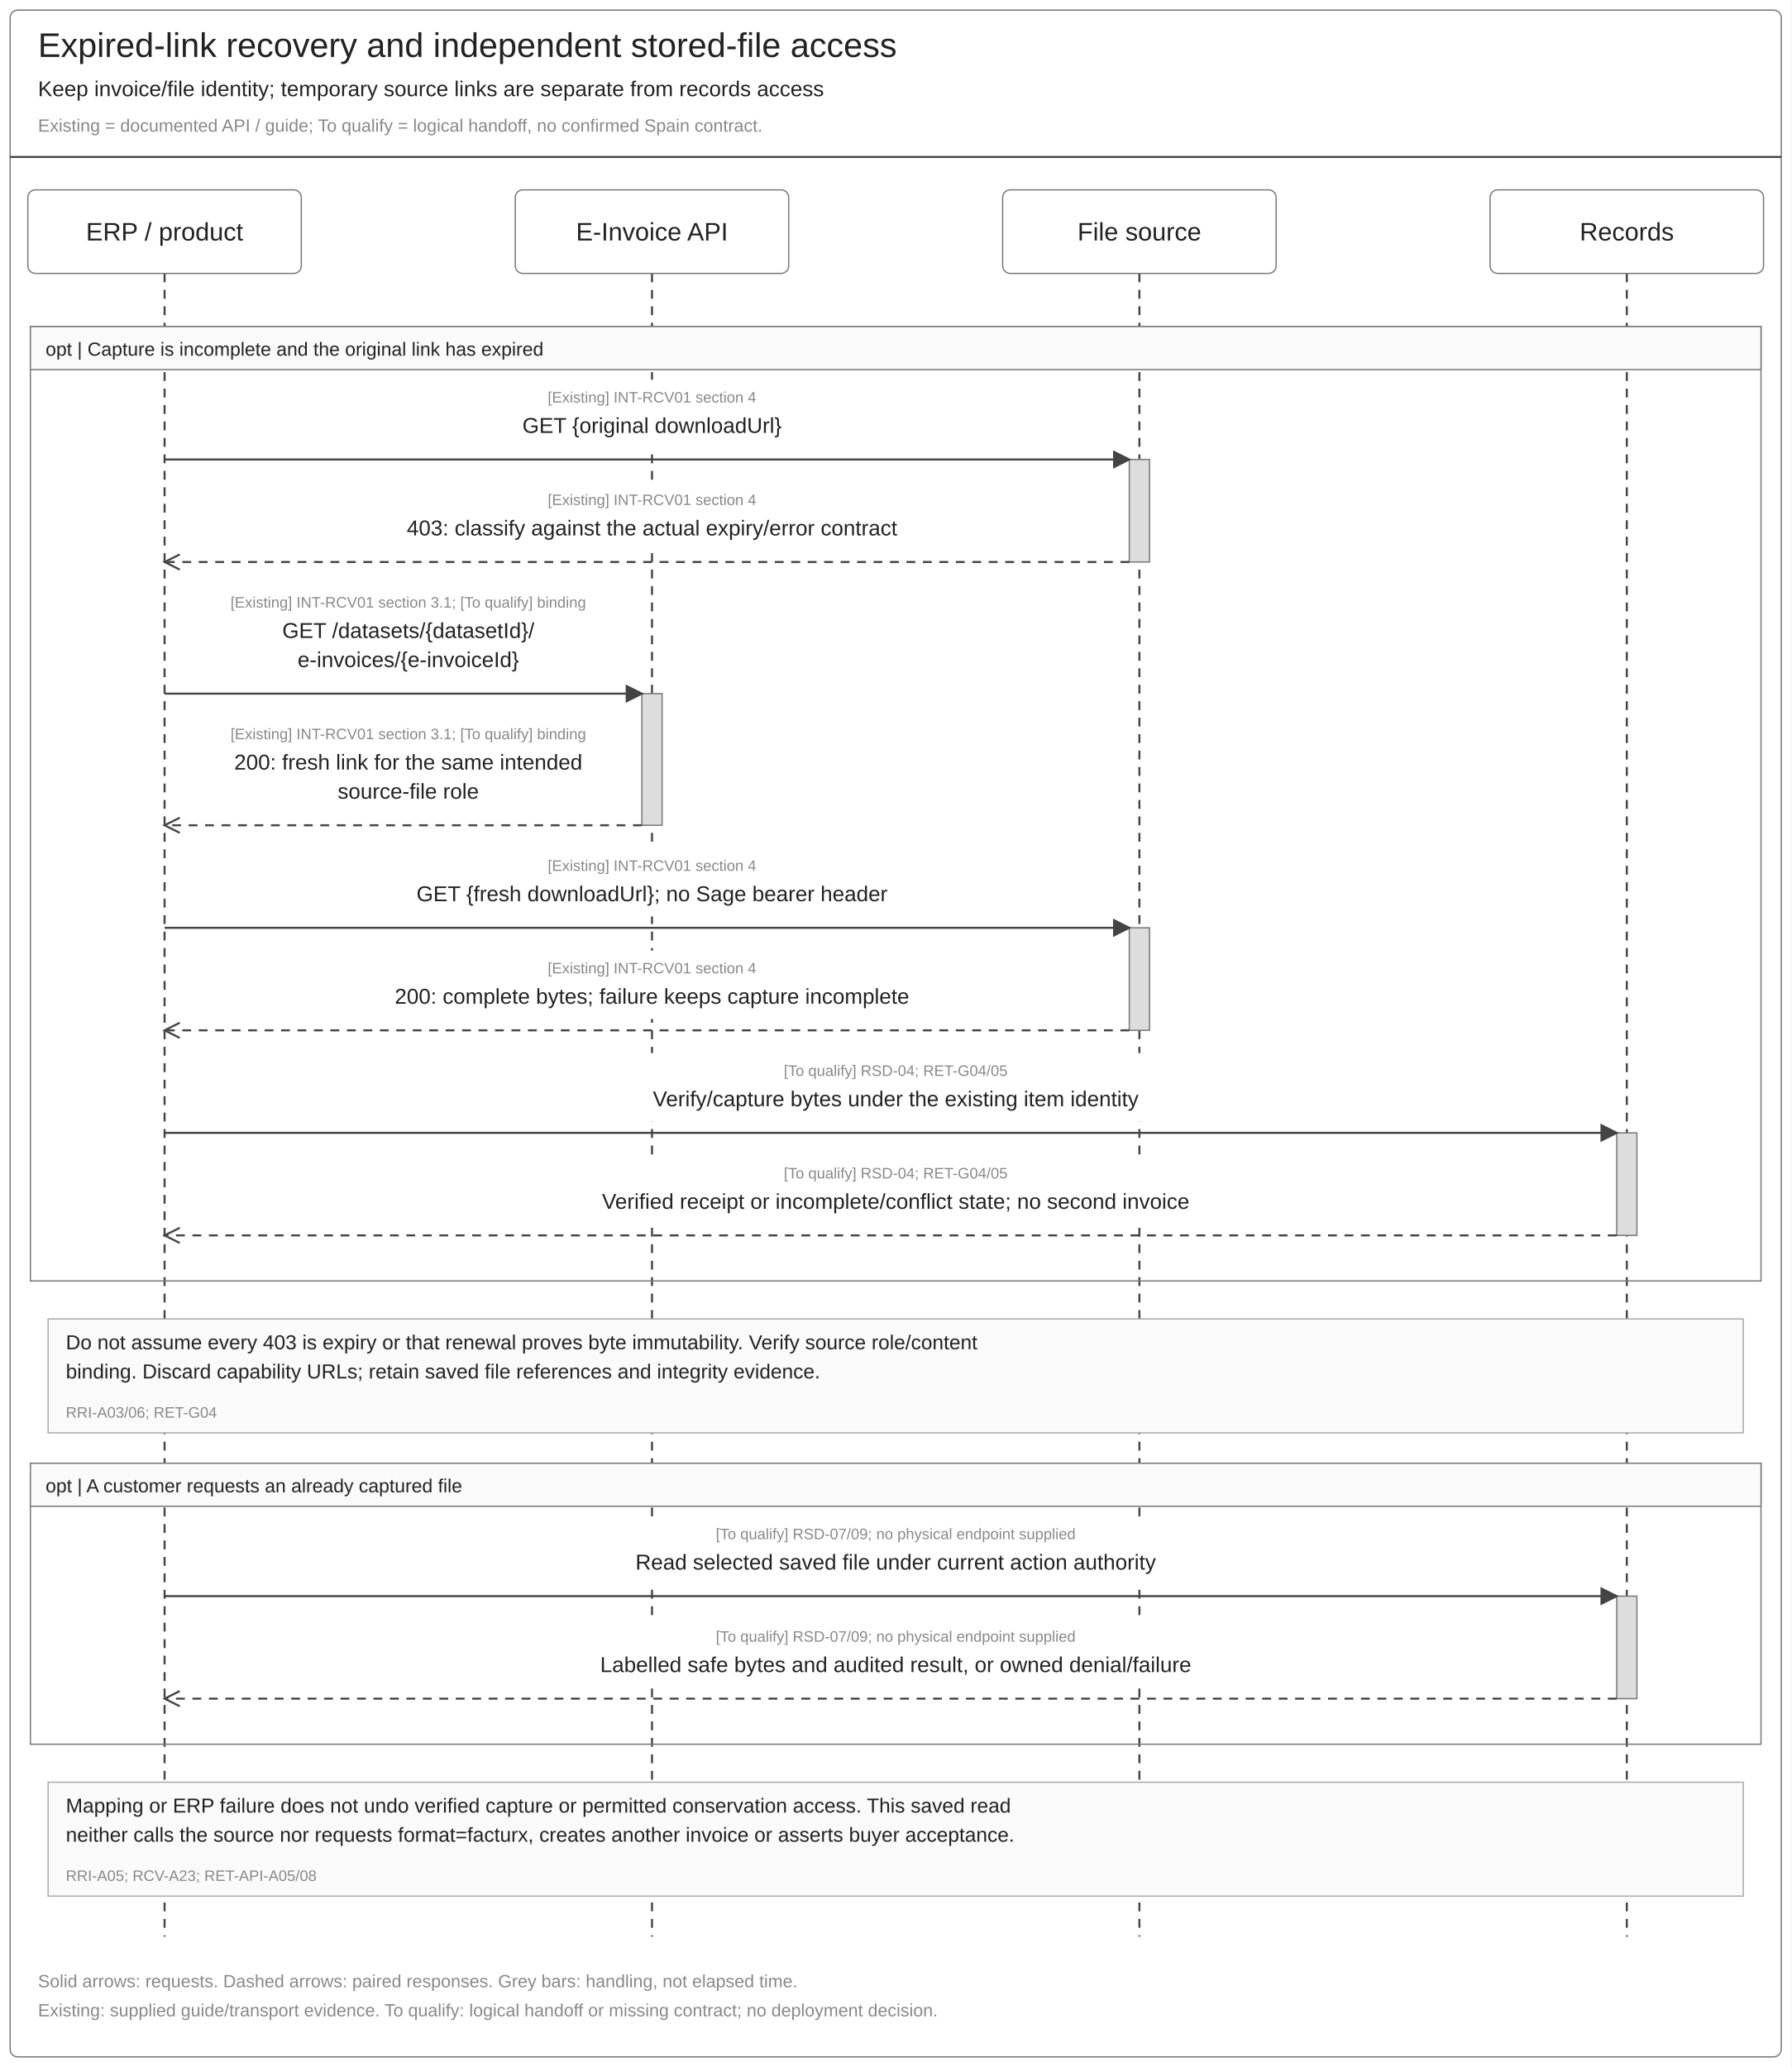
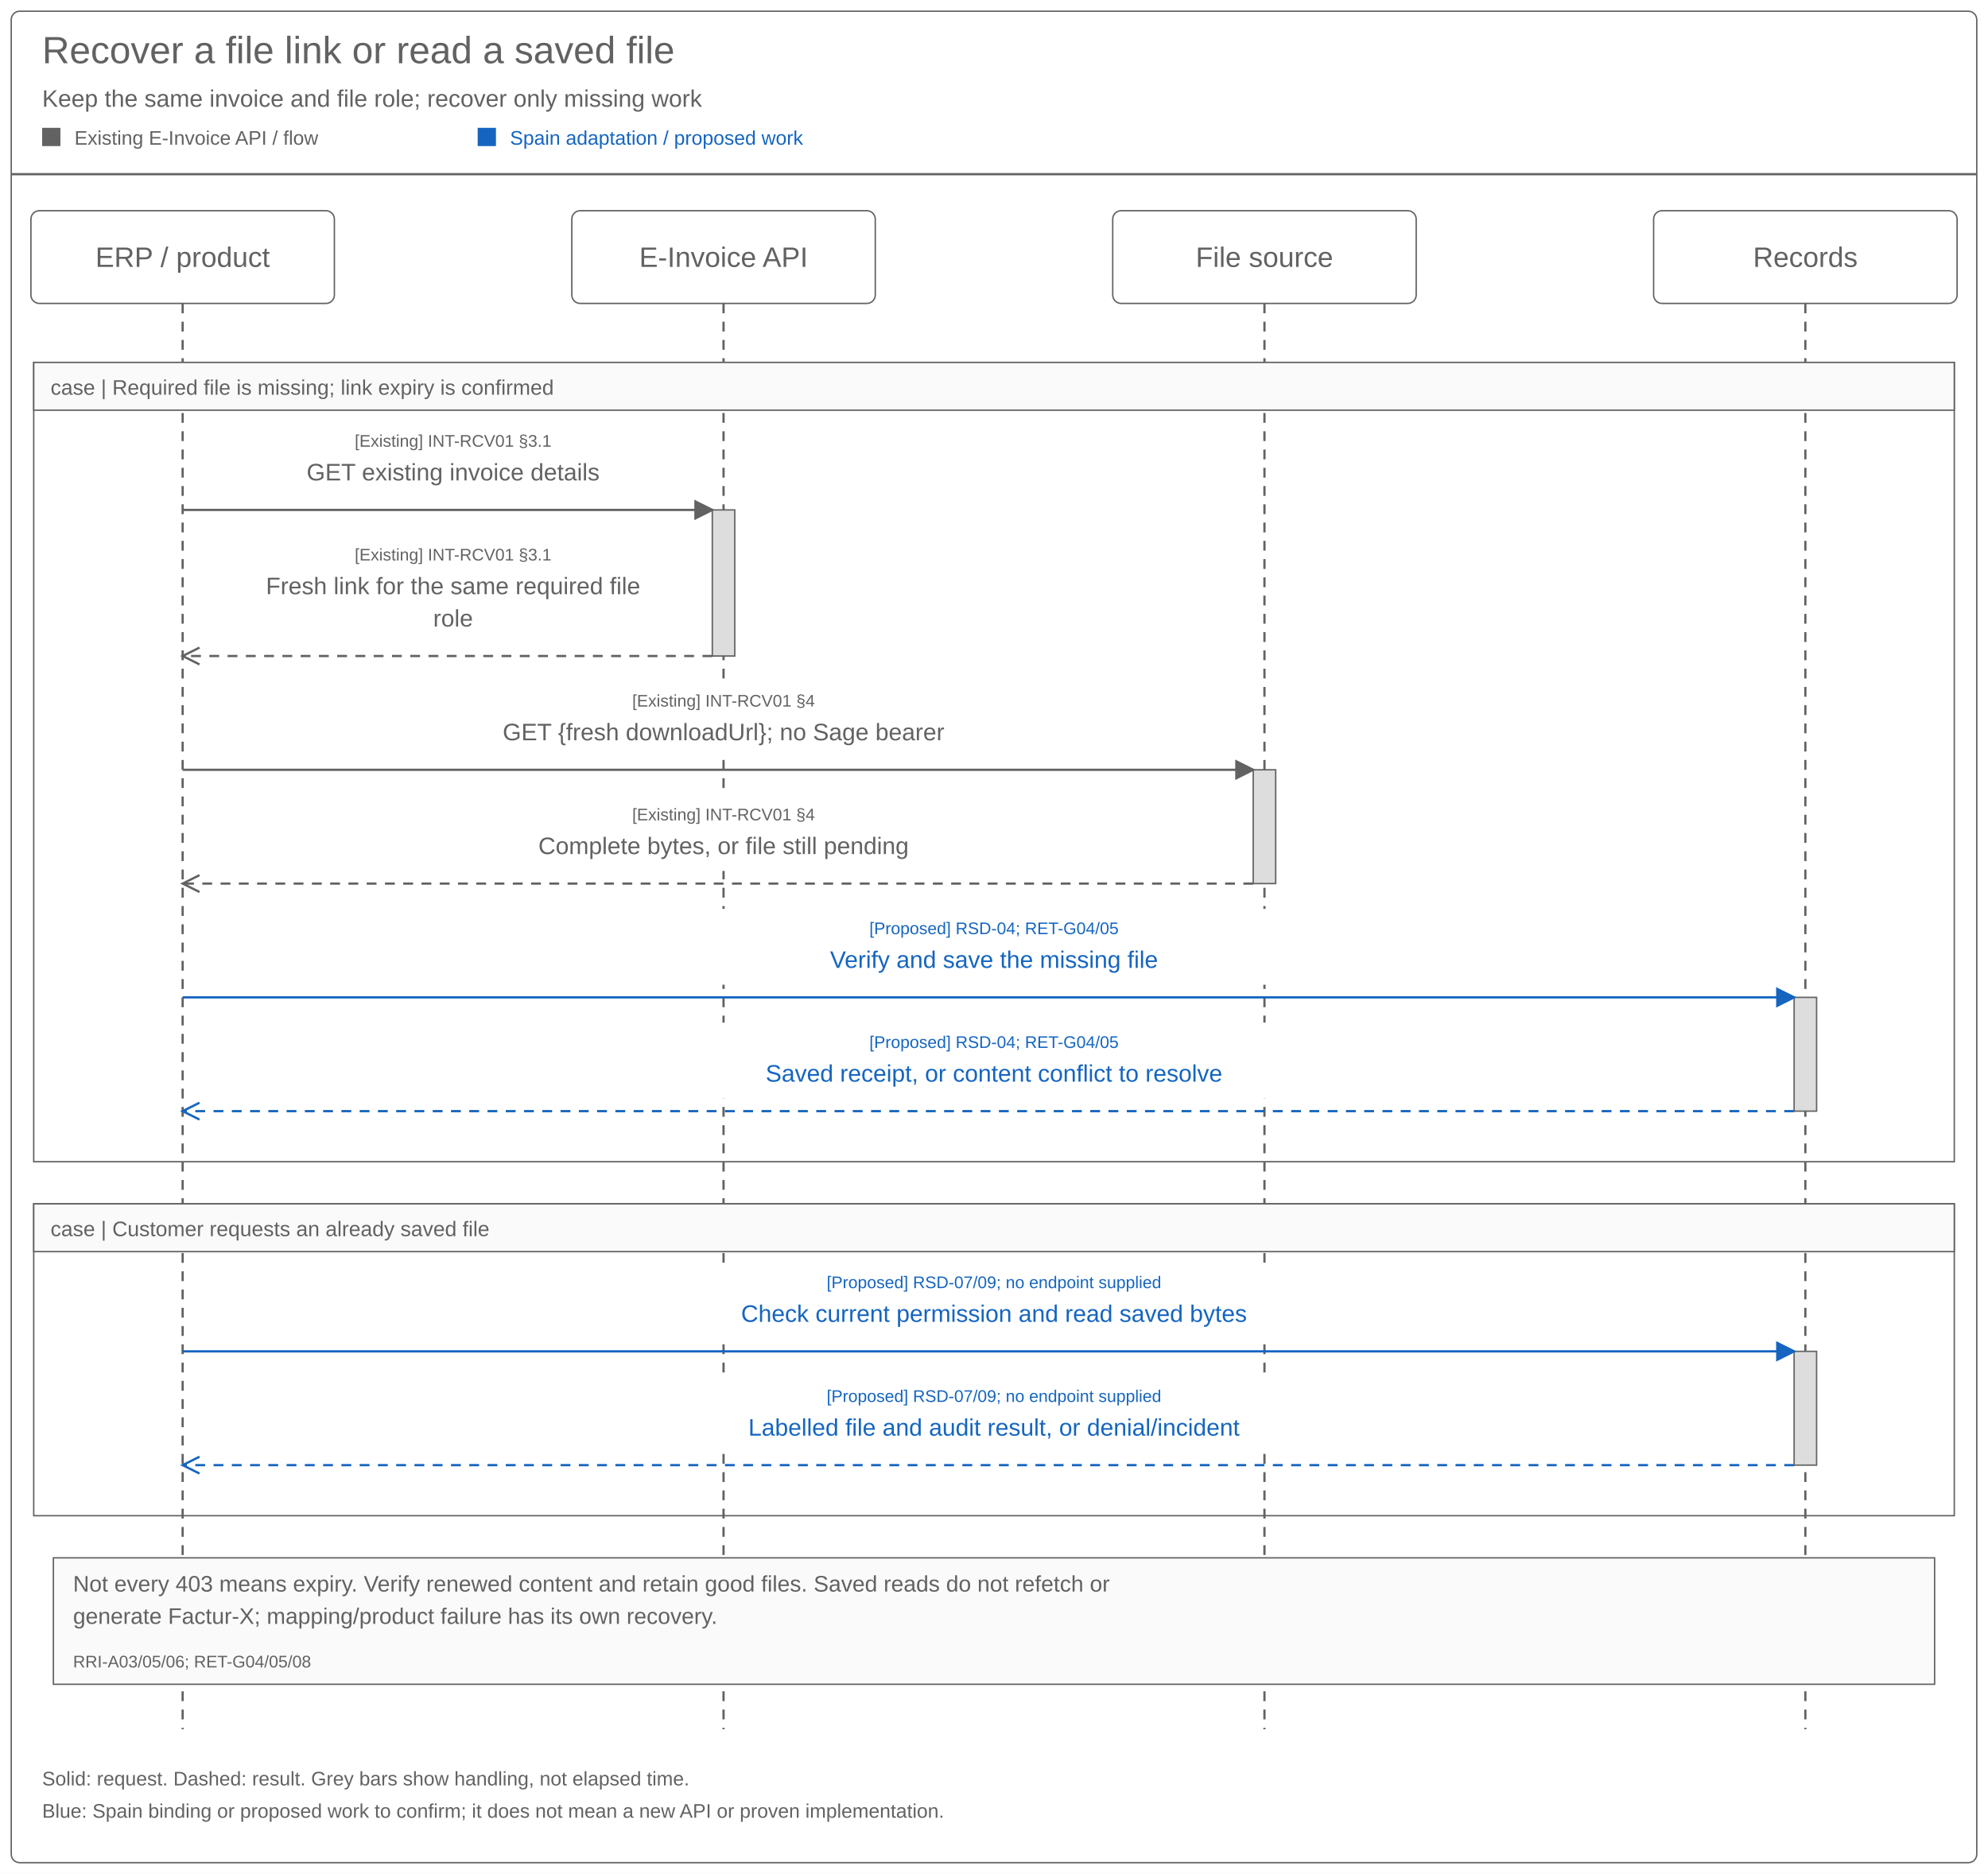
- <svg xmlns="http://www.w3.org/2000/svg" aria-label="Expired-link recovery and independent stored-file access" width="1415" height="1633" viewBox="0 0 1415 1633" role="img">
-   <rect width="1415" height="1633" fill="white" />
-   <rect x="8" y="8" width="1399" height="1617" fill="white" stroke="#777777" rx="6" />
-   <text font-family="Arial, sans-serif" font-size="27" text-anchor="start" x="30" y="45" fill="#222222">Expired-link recovery and independent stored-file access</text>
-   <text font-family="Arial, sans-serif" font-size="17" text-anchor="start" x="30" y="76" fill="#222222">Keep invoice/file identity; temporary source links are separate from records access</text>
-   <text font-family="Arial, sans-serif" font-size="14" text-anchor="start" x="30" y="104" fill="#888888">Existing = documented API / guide; To qualify = logical handoff, no confirmed Spain contract.</text>
-   <path d="M 8,124 L 1407,124" fill="none" stroke="#444444" stroke-width="1.6" />
-   <path d="M 130,216 L 130,1530" fill="none" stroke="#444444" stroke-width="1.6" stroke-dasharray="7 6" />
-   <rect x="22" y="150" width="216" height="66" fill="white" stroke="#777777" rx="6" />
-   <text font-family="Arial, sans-serif" font-size="20" text-anchor="middle" x="130" y="190" fill="#222222">ERP / product</text>
-   <path d="M 515,216 L 515,1530" fill="none" stroke="#444444" stroke-width="1.6" stroke-dasharray="7 6" />
-   <rect x="407" y="150" width="216" height="66" fill="white" stroke="#777777" rx="6" />
-   <text font-family="Arial, sans-serif" font-size="20" text-anchor="middle" x="515" y="190" fill="#222222">E-Invoice API</text>
-   <path d="M 900,216 L 900,1530" fill="none" stroke="#444444" stroke-width="1.6" stroke-dasharray="7 6" />
-   <rect x="792" y="150" width="216" height="66" fill="white" stroke="#777777" rx="6" />
-   <text font-family="Arial, sans-serif" font-size="20" text-anchor="middle" x="900" y="190" fill="#222222">File source</text>
-   <path d="M 1285,216 L 1285,1530" fill="none" stroke="#444444" stroke-width="1.6" stroke-dasharray="7 6" />
-   <rect x="1177" y="150" width="216" height="66" fill="white" stroke="#777777" rx="6" />
-   <text font-family="Arial, sans-serif" font-size="20" text-anchor="middle" x="1285" y="190" fill="#222222">Records</text>
-   <rect x="24" y="258" width="1367" height="754" fill="none" stroke="#777777" rx="0" />
-   <rect x="24" y="1156" width="1367" height="222" fill="none" stroke="#777777" rx="0" />
-   <rect x="892" y="363" width="16" height="81" fill="#dddddd" stroke="#777777" rx="0" />
-   <rect x="507" y="548" width="16" height="104" fill="#dddddd" stroke="#777777" rx="0" />
-   <rect x="892" y="733" width="16" height="81" fill="#dddddd" stroke="#777777" rx="0" />
-   <rect x="1277" y="895" width="16" height="81" fill="#dddddd" stroke="#777777" rx="0" />
-   <rect x="1277" y="1261" width="16" height="81" fill="#dddddd" stroke="#777777" rx="0" />
-   <rect x="24" y="258" width="1367" height="34" fill="#fafafa" stroke="#777777" rx="0" />
-   <text font-family="Arial, sans-serif" font-size="15" text-anchor="start" x="36" y="281" fill="#222222">opt | Capture is incomplete and the original link has expired</text>
-   <rect x="24" y="1156" width="1367" height="34" fill="#fafafa" stroke="#777777" rx="0" />
-   <text font-family="Arial, sans-serif" font-size="15" text-anchor="start" x="36" y="1179" fill="#222222">opt | A customer requests an already captured file</text>
-   <rect x="38" y="1042" width="1339" height="90" fill="#fafafa" stroke="#aaaaaa" rx="0" />
-   <text font-family="Arial, sans-serif" font-size="16" text-anchor="start" x="52" y="1066" fill="#222222">Do not assume every 403 is expiry or that renewal proves byte immutability. Verify source role/content</text>
-   <text font-family="Arial, sans-serif" font-size="16" text-anchor="start" x="52" y="1089" fill="#222222">binding. Discard capability URLs; retain saved file references and integrity evidence.</text>
-   <text font-family="Arial, sans-serif" font-size="12" text-anchor="start" x="52" y="1120" fill="#888888">RRI-A03/06; RET-G04</text>
-   <rect x="38" y="1408" width="1339" height="90" fill="#fafafa" stroke="#aaaaaa" rx="0" />
-   <text font-family="Arial, sans-serif" font-size="16" text-anchor="start" x="52" y="1432" fill="#222222">Mapping or ERP failure does not undo verified capture or permitted conservation access. This saved read</text>
-   <text font-family="Arial, sans-serif" font-size="16" text-anchor="start" x="52" y="1455" fill="#222222">neither calls the source nor requests format=facturx, creates another invoice or asserts buyer acceptance.</text>
-   <text font-family="Arial, sans-serif" font-size="12" text-anchor="start" x="52" y="1486" fill="#888888">RRI-A05; RCV-A23; RET-API-A05/08</text>
-   <rect x="142" y="300" width="746" height="54" fill="white" stroke="none" rx="0" />
-   <text font-family="Arial, sans-serif" font-size="12" text-anchor="middle" x="515.0" y="318" fill="#888888">[Existing] INT-RCV01 section 4</text>
-   <text font-family="Arial, sans-serif" font-size="17" text-anchor="middle" x="515.0" y="342" fill="#222222">GET {original downloadUrl}</text>
-   <path d="M 130,363 L 892,363" fill="none" stroke="#444444" stroke-width="1.6" />
-   <path stroke-width="1.6" d="M 880,357 L 892,363 L 880,369 Z" fill="#444444" stroke="#444444" />
-   <rect x="142" y="381" width="746" height="54" fill="white" stroke="none" rx="0" />
-   <text font-family="Arial, sans-serif" font-size="12" text-anchor="middle" x="515.0" y="399" fill="#888888">[Existing] INT-RCV01 section 4</text>
-   <text font-family="Arial, sans-serif" font-size="17" text-anchor="middle" x="515.0" y="423" fill="#222222">403: classify against the actual expiry/error contract</text>
-   <path d="M 892,444 L 130,444" fill="none" stroke="#444444" stroke-width="1.6" stroke-dasharray="7 6" />
-   <path stroke-width="1.6" d="M 142,438 L 130,444 L 142,450" fill="none" stroke="#444444" />
-   <rect x="142" y="462" width="361" height="77" fill="white" stroke="none" rx="0" />
-   <text font-family="Arial, sans-serif" font-size="12" text-anchor="middle" x="322.5" y="480" fill="#888888">[Existing] INT-RCV01 section 3.1; [To qualify] binding</text>
-   <text font-family="Arial, sans-serif" font-size="17" text-anchor="middle" x="322.5" y="504" fill="#222222">GET /datasets/{datasetId}/</text>
-   <text font-family="Arial, sans-serif" font-size="17" text-anchor="middle" x="322.5" y="527" fill="#222222">e-invoices/{e-invoiceId}</text>
-   <path d="M 130,548 L 507,548" fill="none" stroke="#444444" stroke-width="1.6" />
-   <path stroke-width="1.6" d="M 495,542 L 507,548 L 495,554 Z" fill="#444444" stroke="#444444" />
-   <rect x="142" y="566" width="361" height="77" fill="white" stroke="none" rx="0" />
-   <text font-family="Arial, sans-serif" font-size="12" text-anchor="middle" x="322.5" y="584" fill="#888888">[Existing] INT-RCV01 section 3.1; [To qualify] binding</text>
-   <text font-family="Arial, sans-serif" font-size="17" text-anchor="middle" x="322.5" y="608" fill="#222222">200: fresh link for the same intended</text>
-   <text font-family="Arial, sans-serif" font-size="17" text-anchor="middle" x="322.5" y="631" fill="#222222">source-file role</text>
-   <path d="M 507,652 L 130,652" fill="none" stroke="#444444" stroke-width="1.6" stroke-dasharray="7 6" />
-   <path stroke-width="1.6" d="M 142,646 L 130,652 L 142,658" fill="none" stroke="#444444" />
-   <rect x="142" y="670" width="746" height="54" fill="white" stroke="none" rx="0" />
-   <text font-family="Arial, sans-serif" font-size="12" text-anchor="middle" x="515.0" y="688" fill="#888888">[Existing] INT-RCV01 section 4</text>
-   <text font-family="Arial, sans-serif" font-size="17" text-anchor="middle" x="515.0" y="712" fill="#222222">GET {fresh downloadUrl}; no Sage bearer header</text>
-   <path d="M 130,733 L 892,733" fill="none" stroke="#444444" stroke-width="1.6" />
-   <path stroke-width="1.6" d="M 880,727 L 892,733 L 880,739 Z" fill="#444444" stroke="#444444" />
-   <rect x="142" y="751" width="746" height="54" fill="white" stroke="none" rx="0" />
-   <text font-family="Arial, sans-serif" font-size="12" text-anchor="middle" x="515.0" y="769" fill="#888888">[Existing] INT-RCV01 section 4</text>
-   <text font-family="Arial, sans-serif" font-size="17" text-anchor="middle" x="515.0" y="793" fill="#222222">200: complete bytes; failure keeps capture incomplete</text>
-   <path d="M 892,814 L 130,814" fill="none" stroke="#444444" stroke-width="1.6" stroke-dasharray="7 6" />
-   <path stroke-width="1.6" d="M 142,808 L 130,814 L 142,820" fill="none" stroke="#444444" />
-   <rect x="142" y="832" width="1131" height="54" fill="white" stroke="none" rx="0" />
-   <text font-family="Arial, sans-serif" font-size="12" text-anchor="middle" x="707.5" y="850" fill="#888888">[To qualify] RSD-04; RET-G04/05</text>
-   <text font-family="Arial, sans-serif" font-size="17" text-anchor="middle" x="707.5" y="874" fill="#222222">Verify/capture bytes under the existing item identity</text>
-   <path d="M 130,895 L 1277,895" fill="none" stroke="#444444" stroke-width="1.6" />
-   <path stroke-width="1.6" d="M 1265,889 L 1277,895 L 1265,901 Z" fill="#444444" stroke="#444444" />
-   <rect x="142" y="913" width="1131" height="54" fill="white" stroke="none" rx="0" />
-   <text font-family="Arial, sans-serif" font-size="12" text-anchor="middle" x="707.5" y="931" fill="#888888">[To qualify] RSD-04; RET-G04/05</text>
-   <text font-family="Arial, sans-serif" font-size="17" text-anchor="middle" x="707.5" y="955" fill="#222222">Verified receipt or incomplete/conflict state; no second invoice</text>
-   <path d="M 1277,976 L 130,976" fill="none" stroke="#444444" stroke-width="1.6" stroke-dasharray="7 6" />
-   <path stroke-width="1.6" d="M 142,970 L 130,976 L 142,982" fill="none" stroke="#444444" />
-   <rect x="142" y="1198" width="1131" height="54" fill="white" stroke="none" rx="0" />
-   <text font-family="Arial, sans-serif" font-size="12" text-anchor="middle" x="707.5" y="1216" fill="#888888">[To qualify] RSD-07/09; no physical endpoint supplied</text>
-   <text font-family="Arial, sans-serif" font-size="17" text-anchor="middle" x="707.5" y="1240" fill="#222222">Read selected saved file under current action authority</text>
-   <path d="M 130,1261 L 1277,1261" fill="none" stroke="#444444" stroke-width="1.6" />
-   <path stroke-width="1.6" d="M 1265,1255 L 1277,1261 L 1265,1267 Z" fill="#444444" stroke="#444444" />
-   <rect x="142" y="1279" width="1131" height="54" fill="white" stroke="none" rx="0" />
-   <text font-family="Arial, sans-serif" font-size="12" text-anchor="middle" x="707.5" y="1297" fill="#888888">[To qualify] RSD-07/09; no physical endpoint supplied</text>
-   <text font-family="Arial, sans-serif" font-size="17" text-anchor="middle" x="707.5" y="1321" fill="#222222">Labelled safe bytes and audited result, or owned denial/failure</text>
-   <path d="M 1277,1342 L 130,1342" fill="none" stroke="#444444" stroke-width="1.6" stroke-dasharray="7 6" />
-   <path stroke-width="1.6" d="M 142,1336 L 130,1342 L 142,1348" fill="none" stroke="#444444" />
-   <text font-family="Arial, sans-serif" font-size="14" text-anchor="start" x="30" y="1570" fill="#888888">Solid arrows: requests. Dashed arrows: paired responses. Grey bars: handling, not elapsed time.</text>
-   <text font-family="Arial, sans-serif" font-size="14" text-anchor="start" x="30" y="1593" fill="#888888">Existing: supplied guide/transport evidence. To qualify: logical handoff or missing contract; no deployment decision.</text>
+ <svg xmlns="http://www.w3.org/2000/svg" aria-label="Recover a file link or read a saved file" width="1415" height="1334" viewBox="0 0 1415 1334" role="img">
+   <rect width="1415" height="1334" fill="white" />
+   <rect x="8" y="8" width="1399" height="1318" fill="white" stroke="#626262" rx="6" />
+   <text font-family="Arial, sans-serif" font-size="27" text-anchor="start" x="30" y="45" fill="#626262">Recover a file link or read a saved file</text>
+   <text font-family="Arial, sans-serif" font-size="17" text-anchor="start" x="30" y="76" fill="#626262">Keep the same invoice and file role; recover only missing work</text>
+   <path d="M 8,124 L 1407,124" fill="none" stroke="#626262" stroke-width="1.6" />
+   <path d="M 130,216 L 130,1231" fill="none" stroke="#626262" stroke-width="1.6" stroke-dasharray="7 6" />
+   <rect x="22" y="150" width="216" height="66" fill="white" stroke="#626262" rx="6" />
+   <text font-family="Arial, sans-serif" font-size="20" text-anchor="middle" x="130" y="190" fill="#626262">ERP / product</text>
+   <path d="M 515,216 L 515,1231" fill="none" stroke="#626262" stroke-width="1.6" stroke-dasharray="7 6" />
+   <rect x="407" y="150" width="216" height="66" fill="white" stroke="#626262" rx="6" />
+   <text font-family="Arial, sans-serif" font-size="20" text-anchor="middle" x="515" y="190" fill="#626262">E-Invoice API</text>
+   <path d="M 900,216 L 900,1231" fill="none" stroke="#626262" stroke-width="1.6" stroke-dasharray="7 6" />
+   <rect x="792" y="150" width="216" height="66" fill="white" stroke="#626262" rx="6" />
+   <text font-family="Arial, sans-serif" font-size="20" text-anchor="middle" x="900" y="190" fill="#626262">File source</text>
+   <path d="M 1285,216 L 1285,1231" fill="none" stroke="#626262" stroke-width="1.6" stroke-dasharray="7 6" />
+   <rect x="1177" y="150" width="216" height="66" fill="white" stroke="#626262" rx="6" />
+   <text font-family="Arial, sans-serif" font-size="20" text-anchor="middle" x="1285" y="190" fill="#626262">Records</text>
+   <rect x="24" y="258" width="1367" height="569" fill="none" stroke="#626262" rx="0" />
+   <rect x="24" y="857" width="1367" height="222" fill="none" stroke="#626262" rx="0" />
+   <rect x="507" y="363" width="16" height="104" fill="#dddddd" stroke="#626262" rx="0" />
+   <rect x="892" y="548" width="16" height="81" fill="#dddddd" stroke="#626262" rx="0" />
+   <rect x="1277" y="710" width="16" height="81" fill="#dddddd" stroke="#626262" rx="0" />
+   <rect x="1277" y="962" width="16" height="81" fill="#dddddd" stroke="#626262" rx="0" />
+   <rect x="24" y="258" width="1367" height="34" fill="#fafafa" stroke="#626262" rx="0" />
+   <text font-family="Arial, sans-serif" font-size="15" text-anchor="start" x="36" y="281" fill="#626262">case | Required file is missing; link expiry is confirmed</text>
+   <rect x="24" y="857" width="1367" height="34" fill="#fafafa" stroke="#626262" rx="0" />
+   <text font-family="Arial, sans-serif" font-size="15" text-anchor="start" x="36" y="880" fill="#626262">case | Customer requests an already saved file</text>
+   <rect x="38" y="1109" width="1339" height="90" fill="#fafafa" stroke="#626262" rx="0" />
+   <text font-family="Arial, sans-serif" font-size="16" text-anchor="start" x="52" y="1133" fill="#626262">Not every 403 means expiry. Verify renewed content and retain good files. Saved reads do not refetch or</text>
+   <text font-family="Arial, sans-serif" font-size="16" text-anchor="start" x="52" y="1156" fill="#626262">generate Factur-X; mapping/product failure has its own recovery.</text>
+   <text font-family="Arial, sans-serif" font-size="12" text-anchor="start" x="52" y="1187" fill="#626262">RRI-A03/05/06; RET-G04/05/08</text>
+   <rect x="142" y="300" width="361" height="54" fill="white" stroke="none" rx="0" />
+   <text font-family="Arial, sans-serif" font-size="12" text-anchor="middle" x="322.5" y="318" fill="#626262">[Existing] INT-RCV01 §3.1</text>
+   <text font-family="Arial, sans-serif" font-size="17" text-anchor="middle" x="322.5" y="342" fill="#626262">GET existing invoice details</text>
+   <path d="M 130,363 L 507,363" fill="none" stroke="#626262" stroke-width="1.6" />
+   <path stroke-width="1.6" d="M 495,357 L 507,363 L 495,369 Z" fill="#626262" stroke="#626262" />
+   <rect x="142" y="381" width="361" height="77" fill="white" stroke="none" rx="0" />
+   <text font-family="Arial, sans-serif" font-size="12" text-anchor="middle" x="322.5" y="399" fill="#626262">[Existing] INT-RCV01 §3.1</text>
+   <text font-family="Arial, sans-serif" font-size="17" text-anchor="middle" x="322.5" y="423" fill="#626262">Fresh link for the same required file</text>
+   <text font-family="Arial, sans-serif" font-size="17" text-anchor="middle" x="322.5" y="446" fill="#626262">role</text>
+   <path d="M 507,467 L 130,467" fill="none" stroke="#626262" stroke-width="1.6" stroke-dasharray="7 6" />
+   <path stroke-width="1.6" d="M 142,461 L 130,467 L 142,473" fill="none" stroke="#626262" />
+   <rect x="142" y="485" width="746" height="54" fill="white" stroke="none" rx="0" />
+   <text font-family="Arial, sans-serif" font-size="12" text-anchor="middle" x="515.0" y="503" fill="#626262">[Existing] INT-RCV01 §4</text>
+   <text font-family="Arial, sans-serif" font-size="17" text-anchor="middle" x="515.0" y="527" fill="#626262">GET {fresh downloadUrl}; no Sage bearer</text>
+   <path d="M 130,548 L 892,548" fill="none" stroke="#626262" stroke-width="1.6" />
+   <path stroke-width="1.6" d="M 880,542 L 892,548 L 880,554 Z" fill="#626262" stroke="#626262" />
+   <rect x="142" y="566" width="746" height="54" fill="white" stroke="none" rx="0" />
+   <text font-family="Arial, sans-serif" font-size="12" text-anchor="middle" x="515.0" y="584" fill="#626262">[Existing] INT-RCV01 §4</text>
+   <text font-family="Arial, sans-serif" font-size="17" text-anchor="middle" x="515.0" y="608" fill="#626262">Complete bytes, or file still pending</text>
+   <path d="M 892,629 L 130,629" fill="none" stroke="#626262" stroke-width="1.6" stroke-dasharray="7 6" />
+   <path stroke-width="1.6" d="M 142,623 L 130,629 L 142,635" fill="none" stroke="#626262" />
+   <rect x="142" y="647" width="1131" height="54" fill="white" stroke="none" rx="0" />
+   <text font-family="Arial, sans-serif" font-size="12" text-anchor="middle" x="707.5" y="665" fill="#1565C0">[Proposed] RSD-04; RET-G04/05</text>
+   <text font-family="Arial, sans-serif" font-size="17" text-anchor="middle" x="707.5" y="689" fill="#1565C0">Verify and save the missing file</text>
+   <path d="M 130,710 L 1277,710" fill="none" stroke="#1565C0" stroke-width="1.6" />
+   <path stroke-width="1.6" d="M 1265,704 L 1277,710 L 1265,716 Z" fill="#1565C0" stroke="#1565C0" />
+   <rect x="142" y="728" width="1131" height="54" fill="white" stroke="none" rx="0" />
+   <text font-family="Arial, sans-serif" font-size="12" text-anchor="middle" x="707.5" y="746" fill="#1565C0">[Proposed] RSD-04; RET-G04/05</text>
+   <text font-family="Arial, sans-serif" font-size="17" text-anchor="middle" x="707.5" y="770" fill="#1565C0">Saved receipt, or content conflict to resolve</text>
+   <path d="M 1277,791 L 130,791" fill="none" stroke="#1565C0" stroke-width="1.6" stroke-dasharray="7 6" />
+   <path stroke-width="1.6" d="M 142,785 L 130,791 L 142,797" fill="none" stroke="#1565C0" />
+   <rect x="142" y="899" width="1131" height="54" fill="white" stroke="none" rx="0" />
+   <text font-family="Arial, sans-serif" font-size="12" text-anchor="middle" x="707.5" y="917" fill="#1565C0">[Proposed] RSD-07/09; no endpoint supplied</text>
+   <text font-family="Arial, sans-serif" font-size="17" text-anchor="middle" x="707.5" y="941" fill="#1565C0">Check current permission and read saved bytes</text>
+   <path d="M 130,962 L 1277,962" fill="none" stroke="#1565C0" stroke-width="1.6" />
+   <path stroke-width="1.6" d="M 1265,956 L 1277,962 L 1265,968 Z" fill="#1565C0" stroke="#1565C0" />
+   <rect x="142" y="980" width="1131" height="54" fill="white" stroke="none" rx="0" />
+   <text font-family="Arial, sans-serif" font-size="12" text-anchor="middle" x="707.5" y="998" fill="#1565C0">[Proposed] RSD-07/09; no endpoint supplied</text>
+   <text font-family="Arial, sans-serif" font-size="17" text-anchor="middle" x="707.5" y="1022" fill="#1565C0">Labelled file and audit result, or denial/incident</text>
+   <path d="M 1277,1043 L 130,1043" fill="none" stroke="#1565C0" stroke-width="1.6" stroke-dasharray="7 6" />
+   <path stroke-width="1.6" d="M 142,1037 L 130,1043 L 142,1049" fill="none" stroke="#1565C0" />
+   <text font-family="Arial, sans-serif" font-size="14" text-anchor="start" x="30" y="1271" fill="#626262">Solid: request. Dashed: result. Grey bars show handling, not elapsed time.</text>
+   <text font-family="Arial, sans-serif" font-size="14" text-anchor="start" x="30" y="1294" fill="#626262">Blue: Spain binding or proposed work to confirm; it does not mean a new API or proven implementation.</text>
+   <rect id="reuse-legend-grey-swatch" x="30" y="91" width="13" height="13" fill="#626262" />
+   <text font-family="Arial, sans-serif" font-size="14" id="reuse-legend-grey-label" x="53" y="103" fill="#626262">Existing E-Invoice API / flow</text>
+   <rect id="reuse-legend-blue-swatch" x="340" y="91" width="13" height="13" fill="#1565C0" />
+   <text font-family="Arial, sans-serif" font-size="14" id="reuse-legend-blue-label" x="363" y="103" fill="#1565C0">Spain adaptation / proposed work</text>
</svg>
